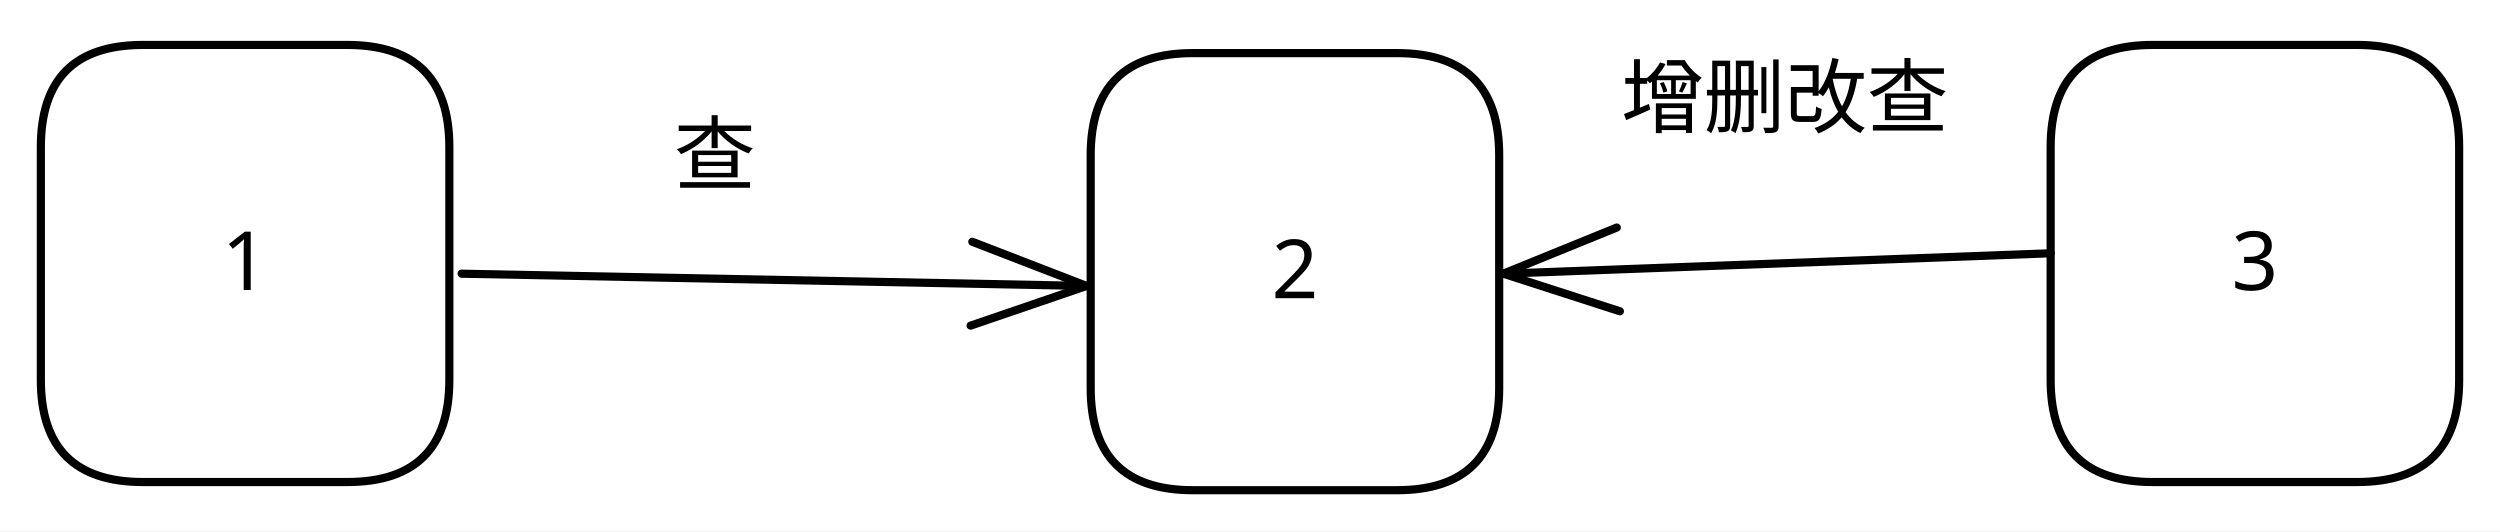
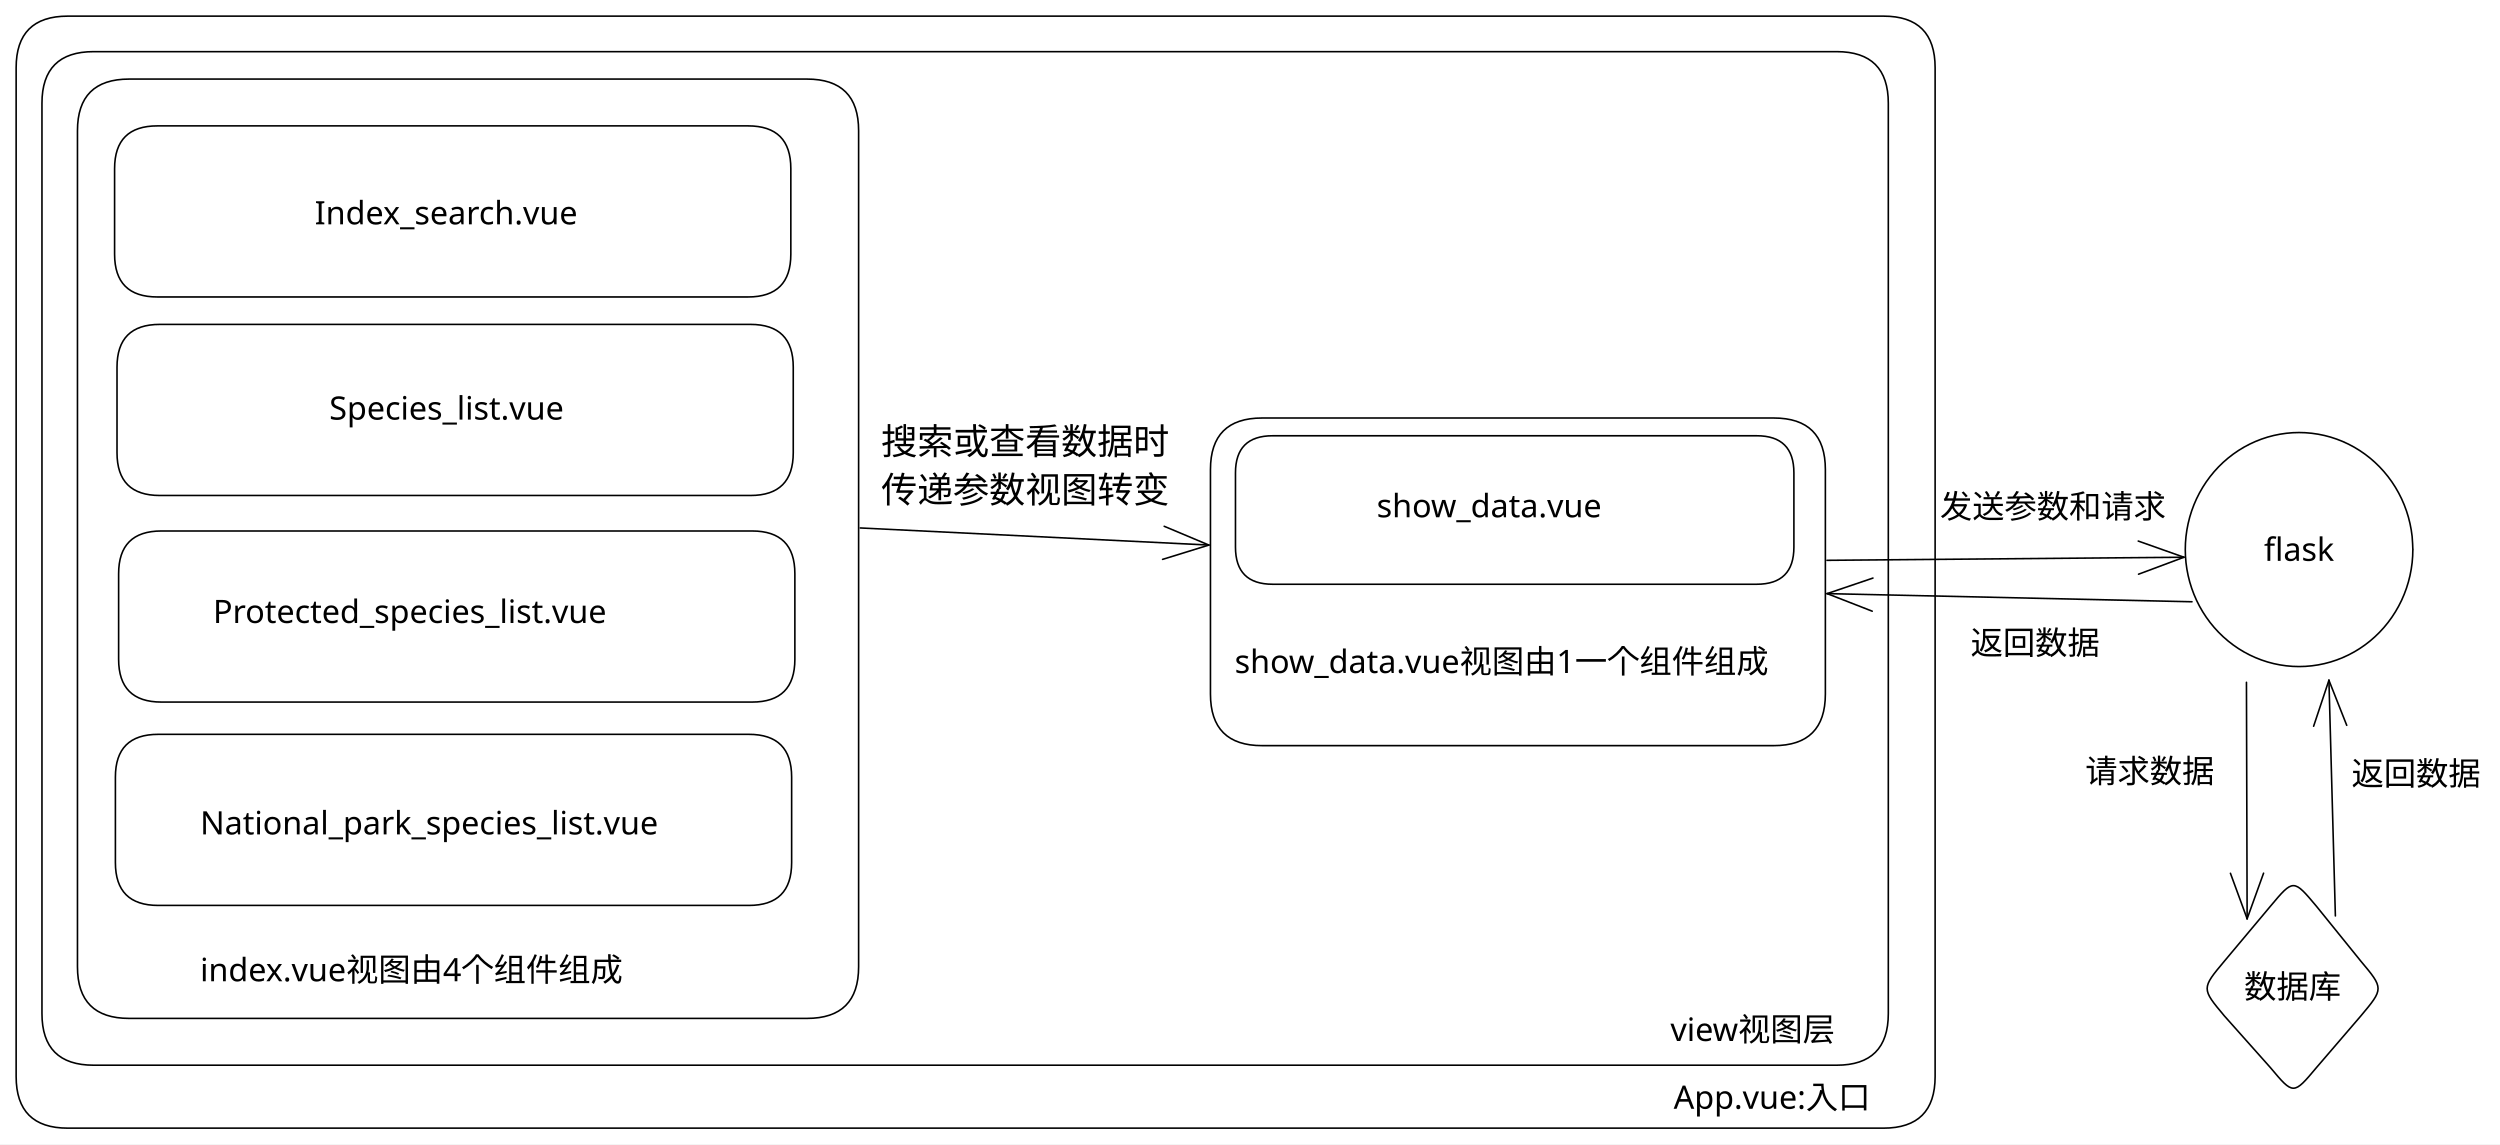
- <svg xmlns="http://www.w3.org/2000/svg" version="1.1" viewBox="0 0 612 130" width="612" height="130">
+ <svg xmlns="http://www.w3.org/2000/svg" version="1.1" viewBox="0 0 1549 709" width="1549" height="709">
  
-   eyJ2ZXJzaW9uIjoiMSIsImVuY29kaW5nIjoiYnN0cmluZyIsImNvbXByZXNzZWQiOnRydWUsImVuY29kZWQiOiJ4nN2Z3VLbRlx1MDAxNMfveVxuxrlNyH7vKndA+EqAQkjiMp1MRpbWtoosKdL6XHUwMDAzMtz3XHUwMDAxet12OtOH6Fx1MDAwMyXP0ZUgWn3YxlxumLrVMNjaPas9e3T+57eSP6+tr7fUZSRbL9ZbcuLYvufG9rj1NG1cdTAwMWbJOPHCQHeh7DxcdIexk1n2lYqSXHUwMDE3z5/bUbTR81QnXGYvNpxwcDNM+nIgXHUwMDAzlWjDn/T5+vrn7H9holg6ylx1MDAwZXq+zFx1MDAwNmRdhbksXFxtPVx1MDAwZYNsXkg44VxmYJ5cdTAwMWJ4yUs9nZKu7u3aflwiTU/a1DqlaOxcdTAwMWb2r1x1MDAwNp0jj+9cdTAwMWRHQVx1MDAxN1x1MDAxZF+aWbue75+pS/9mUbbTXHUwMDFmxlx1MDAwNZ9cdTAwMTJcdTAwMTWHXHUwMDE3su25qv8tXHUwMDA2hfZ8XFxcdTAwMTLqoJlRcTjs9Vx1MDAwM5mk61x1MDAwN3lrXHUwMDE42Y6nLtNFXHUwMDAw03pcdTAwMTOEot1En2FcdTAwMGU2aN6SjeHV2bdDP4zT2Z+A7DDzd2znoqedXGLc3EbFdpBEdqzvirFcdTAwMWLfrkv7s1x1MDAwMYpcdTAwMDfMTfrS6/VVZsNn2SQyXHUwMDBiPqRcdTAwMTaFXGZRbG5e6kR04GZ58KFcdTAwMTiewL1ccs+3xDCpgW9brs1yUvudakpcdTAwMTXTqpRaSk7MXHUwMDFhXHUwMDBiieD/OH7V3Xn1brjfXHUwMDA1ncmbd1x1MDAwNyfMjlq53fXT6Ze9XHUwMDE5/PqwXHUwMDFkRnC397NcdTAwMWLSTrD7ftJmZ+flWb7Nb8dxOC5cXPf2m1n/MHLtm3yFTFx1MDAxMCywQJBcIlx1MDAxM0/fXHUwMDBiLnRnMPR901x1MDAxNjpcdTAwMTcmxddcblx1MDAwZdekVVp/QVUzNcV0blx1MDAxMYJcdTAwMTleWFPTQ7nimlwikJdcdTAwMTSFIF6aonhdQIhXXHUwMDA1gzAkxOKMNtBLKSlqwpiTY5whzqxcdTAwMDY5Zu5mXHUwMDE4qDPvKlxyKFx1MDAwMqXWXXvg+Vnw8+Ys+XR0YDF2idTTZdXbKlx1MDAxOW76Xi/NzJajXHUwMDE3IONS0ipPkyg3XHUwMDE4eK5bZIWjZ7f1NeODRWp8XHUwMDE4ez0vsP23uXNzXHUwMDA1NJdNhLGZbIJcZlx1MDAwM8hZXHUwMDAzOMmd/c7my4NtfH5Or/rxWzHqftxcXHUh6UyqwYmsOJyIJiqwUKHKrlx1MDAxNJv2nT3rnepcdTAwMWRcYpeBLbCDu6PoXHUwMDE1WpRNpztqNLGTtnuA38vocFx1MDAwNJxL93AxNv3LzDM5uyTmWWimWFx1MDAxOcFcdTAwMDBcdTAwMTAq4MJinX6TVl2szKqIVVx1MDAwN355YmV1cdbBXHUwMDA3XHRcdTAwMTBcdTAwMTghRFx1MDAxZYd8XFzXbN4g0+5HPvSo5LtcdTAwMDMgVfKh+5CPWLPEZFx1MDAxMUyRRejiWnJORuJTst1cdTAwMTM7XHUwMDAz1pbq6tLF7+mqa0kw9N97KiNcdTAwMDBhRFx1MDAwNW8gtUdcdTAwMDTfXjxcdTAwMTjJ/tabtyd7x2/c0ZE7+diOXHUwMDFmXHUwMDAxfHdcdTAwMDOKXHUwMDBiwIV5QlhcdTAwMTKgIJxJKFx1MDAwNIFg2lx1MDAwZkpcdTAwMTdW1fRorriqLEBqhFrek9mChGLQQoBjq4ls7kEojHiT5//7XHUwMDExXG4/KqHuqPRVQuH5hLrR8Vx1MDAxNCFxPktHMH3w1ZuNJu9cZudcdTAwMTaWXHUwMDE11VGdTlxiLVFHmNSFRKs60sWLXCJcbtn9Xlx0orvp85CFvFx1MDAxMDM7Vlte4HpBr+zY7Vx1MDAwYu5FMjzTozPM7uuG9kRQSC2OKMBAc7lg1bOj1OnaWmXg3u3D/H1g2Vx1MDAwN4L1nlx1MDAwMHDKKSREmFx1MDAxMjfHXHUwMDA3307UdjhcdTAwMTh4Sof2JPRcdTAwMDJVXHJhXHUwMDE2q81UnX1pu9VevYZiX1XGUXrF8i7CfFs3eZ6d5N8/PJ1q/ayQmulBzYC14mdTVCNSbcy3v5RgbOm/hVx1MDAwYszkyHt9xjvtj+d9OT493Y88ueeteoHRXHUwMDE5U9v+wsrsXHUwMDBmV2CEWZhcdTAwMDG1qIFcdTAwMWFSbuk9XHUwMDEyb1Jhvlx1MDAxZtSWVdyOLVx1MDAxYtRf/vztyy9/fP3176+//zWV2ag8JkeyL7tqXHUwMDBlsVVcdTAwMTjNwnVpLVU2l/z5PkyzmZhGgJK0LjbY7s5/QbWiKlwiXHUwMDFj1zAtlqZcIkhxXUa4qlwiXHUwMDBiU1x1MDAwZVx1MDAwNFx1MDAxNlZcdTAwMDNcdTAwMTE9NKZcdTAwMWK/XHUwMDEwbIrp+T9cdTAwMTKUXHUwMDExiZiAXHUwMDE4IMEgolxmmOKSI7L+QPywmH6mnVx1MDAxMIhagqI0OIxcdTAwMDFcdTAwMTOb/1x0p1x1MDAwYqmZXHUwMDFl2NjfXHUwMDBi03D2g1x1MDAwMCbIXHUwMDEyXHUwMDE48sU5ffSD+/rkU7BcdTAwMGKeiaOxk9CTU1x1MDAwNsNVrzB6x13ltFjeK1+0XHUwMDEwpylgXHUwMDAyWVxmNvn95bsxLTBcdTAwMDWPiOlcdTAwMTWhs4Hy2q3mWnZcdTAwMTSdKVx1MDAxZJu8XCLpqHvu7Vx1MDAwMs3FWiNPjrfq9/1JNzvSq2YqTPNdZrX/eu36XHUwMDFmxk77LiJ9
+   eyJ2ZXJzaW9uIjoiMSIsImVuY29kaW5nIjoiYnN0cmluZyIsImNvbXByZXNzZWQiOnRydWUsImVuY29kZWQiOiJ4nOVdWW/j1lx1MDAxNX6fXzFwXmPl7kveZI93W5ZH3uQ2XHUwMDEwZImWaFPLSJRlO1x1MDAxOCBcctpcIkBbTJqmXHUwMDBikKAtWlx1MDAwNFx1MDAwNYqibYBcIlxymi5/ZuyZ/ItcdTAwMWXKM1wiKUoyKZtcdTAwMWG61Vx1MDAwMGOL6+Hl+c75znKv33/w8OGMfd40Zt59OGOclYqWWW5cdTAwMTW7M28720+NVtts1GFcdTAwMTfpfW83Oq1S78iqbTfb777zTrHZTFVM+7DROEmVXHUwMDFhtevTXGbLqFx1MDAxOXW7XHJcdTAwMDd+XHUwMDA3vj98+H7vf8+NWkbJLtYrltE7obfLvVx1MDAxNyVqcGumUe/dXHUwMDE3XHUwMDEzhrTQnPD+XHUwMDExZvtcdTAwMTHczzbKsPuoaLVccnePs2nm8cXS9lx1MDAwZVnOrrZcZoKXXGZkWqedJ+5tj0zLytnn1vVTXHUwMDE1S9VOyyNU2241Tow9s2xXnbtcdTAwMGZs75/XbsCouWe1XHUwMDFhnUq1brSdXHUwMDAxQP2tjWaxZNrnznWQu/V6XHUwMDE0vMedOcMtZf+7c4ZmXHUwMDAzt55vWI2Wc+u3UO/j3vywWDqpgFx1MDAwNPVy/1x1MDAxOLtVrLebxVx1MDAxNrxcdTAwMTP3uO7rh8JK9zdWXHKzUrVhq/BsbFx1MDAxYr3BxVxcK0GJ5K5ozn2aK+Xei37P+/j18qvHf/3m3XdPX2156krsXHUwMDFjv+DRXHUwMDE591KdZrl4/WqxUIxqorSgwlx1MDAxZFxmy6yfwM56x7LcbY3Siatcclx1MDAwZjz3XG6ooW2c2cM0kFE0Slx1MDAwM1x0RYRxzWRoXHUwMDA1PLpIXHUwMDFml/KkclE7mDvKk4VmrdupTU9cdTAwMDHxRFxuiCliPlxylFx1MDAxY8WnglRcdTAwMDQ1kIiAXHUwMDAyKipcdTAwMTX1KObN6udTjCh6plx1MDAxMUZMRNAz93026nbOvOjpXG7ybV0s1kzLXHUwMDE5S9rf3FNAXHUwMDE4njSY0dOO8e7lXHUwMDBmvrh89nvvSLZccrh372LYd1baMiuOqs5YxpFfh21cdTAwMTOMeH+33Wi6e0sgRVx1MDAxMS7XWilcdTAwMGY+TaNlVsx60dpcdTAwMWUu0VhcdTAwMTiNteZcdTAwMWGPtOZcXFOKOEXhsYRcdTAwMTbs3ewpWaqSLF9u11x1MDAwZcxOa/Eg8cZcXFNcdTAwMWaUMFx1MDAxNvFBXHQzXHUwMDE2xJLweNQ+mFxix1x1MDAxOIGyx23N++e4Z/ff57HCXHUwMDE3zezelqxoPp853y6kTVTtP5VPyYqtVqM709/z9NVvY31cdTAwMDXhmsTtK7jQo/RcdTAwMWJzjlx1MDAwNdNShVfwUuHgMHt8fpzZXFykJj7bW9/K6+w9cFx1MDAxNsSn4Vx1MDAxMqn4NFx1MDAxY1xyoStBZ6EkXHUwMDExRDJcdTAwMTmFrEzsLZRGjMhcYpp2O29xalx1MDAxYd2Xf/jh5Wf/vvzywyQ4XHUwMDBiv0CT+1xuSthILClgXHRcbnOP+79cdEvp+drOXlx1MDAwMW3W6Vqt3qVcdTAwMTfHJ+bGctKdXHUwMDA1xdxcdTAwMDclTGlsUGJqiK/gilx1MDAwNLDENGeIYVx1MDAxY1x1MDAwMUt37ipOKoXs3NncYnn1kdxjx9XKyvx+885cXIVcdTAwMTCExO4qgOyMXGYrQLMl4ji8p0jPVpdWj/ZqK6eHlcYxmzOa8/tcdTAwMGJJ91x1MDAxNFRjn3ZcdTAwMGI5eO+7025cIkM5XG6sNUGYaM4jaPfknkJQ6XnmuD2FWS9cdTAwMWJnXHUwMDBlj7+2zi8+/ZI9//qPL775/vNvvoL/rz76OFx07iOElJP7XHUwMDE04lx0L1x1MDAwNkAnsFx1MDAxMEJcdTAwMTFcdTAwMWPepdTISntL6OPtjdVcdTAwMGVdy6PzXGZGXHUwMDE3iXcpVPlAh1x1MDAwNYlccnRcZlx1MDAwZlx1MDAwMVx1MDAxZEZB1HFcYv6wVDx2nzJcdTAwMDaMglx1MDAwMUeMPZmE2chcdTAwMDBcdTAwMDEsj+SMeeB2k1x1MDAwMtbXXHUwMDE3rcr+RSu9o1x1MDAxNlx1MDAxYVx1MDAxN4uLWGc2WdKtPlx1MDAxM/7wgKBcdTAwMTjTmVx1MDAxYVx1MDAwNVx1MDAxNdDzkt1cXJKijHE9lfggsqLdzuqvOPa00DaKrVLVMatDbbxcdTAwMDeo07DxXHUwMDAxmW5h0fHoiJthjiSEnzQ0olrMaNZm+XqutLi8e1Yz2svE3k2+Sdcpf5xAXHUwMDE0j1xyU6GNOkFcdTAwMDL+KVx1MDAxZXtOaWpGfbxcInqSZ4N8nmstNVxuzyxOK4XK4zpbapyt5jfOXHUwMDFi/DCdO08+s2BoQFxyXHUwMDE5jjFcXFxyqYaUXHUwMDEyrVx1MDAxY8/6f6KFZGRUqTBcdTAwMTNAP6Ik2Ne2z/afbG2weq5rXHUwMDE1qunaaWn3ceLVkKpcdTAwMDE15FS/cTUkUkguKIpSr0q2XHUwMDFhjmK4niR7IGvHXHUwMDExV0hHyGvsp/P6cKOCu+XOWn2HZE+z9iZOPMOV/rxcdTAwMDYl8XnjsFxmlynFuWRkKvXSKTPcXFzTKJlGu2CZbTspXGY3INNEWPJcdTAwMTZcdTAwMDdcdTAwMDfLpcBuqVx1MDAxMjx8tKhcdTAwMTePMio7J07l2sbJdnquNr+5rpOOJaq1XHUwMDBmS4zHlyP01p7HYUkyXGZhOoSL/4NYyrZcdTAwMWE28Fx1MDAwYqNcXGgnXHUwMDEwVWOkm1x1MDAxMF8j04FYXGIulfBWXFxuLNdmNs+OuehcdTAwMTTPZLdykTk/LFx1MDAxMZMkXHUwMDFmYH5n5av43DXA+JBcdTAwMTJTXHUwMDEwYIRSpLBmUbKB91x1MDAwNV+ZolxySla0XG4wRieJxNhcclx1MDAxMo7F2djQRKCRXHUwMDAxMiidXHUwMDEwXHUwMDAy4fDOLE+XakrP0cXc7uOzvF03qvPpk6SHJlx1MDAxOGF/Jydl8Vx1MDAwNchUoZT2foZhz/NKXns3oVx1MDAwNaG+bMX9qu++Pe66t2gxXHUwMDFhe91cXFx1MDAxYau9naXCo/3cXHUwMDEz69HJk73T8iN1Z/VoRamnayymuI14XHUwMDFjwaAvpIhcdTAwMTBcdTAwMTKlMlHqbs7yi/XsRmHX1lx1MDAxYlXKXHUwMDE3V1x1MDAwYodJd4VcdTAwMThRf2mCXHUwMDAxhJD3XHUwMDEzX6tcdTAwMWVlobpeneK00IhGaruevD6thCTT63ttV1x1MDAxYt1cdTAwMDKIUPRVf/Hzrz9IYJk6vLCTe0xvw9ogJFx1MDAxMdVcXFxuRMLnUjpcdTAwMWKrh/ml5YXC2tbhjn1Uz1dcbvuJr204mFx1MDAxY0jneVnk3cOQ+51mXHUwMDEwlDrQXHUwMDExJZhcdTAwMTaSe+3nXHUwMDFimFxuoThYq7h9XHUwMDA0liPzXHUwMDExWEmOXGLSKryTWLfmNne3wUOc0kwps4bWa+1tmniFxFx1MDAxZYPWU0fFUzHm98KGTJpIRPRUUlx1MDAxMlxu/IKeXtuSz9ImIULyXHUwMDBiNFx1MDAxNkjXZG9YMMRHm3ZcdTAwMDb+XHUwMDFkjHuEQs14upxQJCnkXHUwMDA3XHUwMDEywziFsUaSYDBl3ordnTdcdTAwMDPiIWRcdTAwMGKjlECMcSQ1XHUwMDEzmnl6Qfo5dFx1MDAwNHrPZKS8RNDOk1va+YixgGdcdTAwMTCLLXvOrJfNesUv2KtcdTAwMTmaKyH6pJ1nLja9atLDb6njyD1cdTAwMGJsWWqBpYK4XHUwMDE2Rlx1MDAxMEZTXHUwMDA2XHUwMDFl1qiXb1x1MDAxNmJ8dD9WXGKUclx1MDAxYVx1MDAwZjhcYlx1MDAwMNxVISyoXG7IYFx1MDAxNdv2fKNWM21cdTAwMTjbbMOs24Nj2Fx1MDAxYqy0XHUwMDAz3qpRXGZcdTAwMThcdTAwMDR4XHUwMDA2775BlDedK/pDXFz3t4cuXG56X/q/v/f20KM9uup8XHUwMDAyWuqe/8D7M3L0J0Z6dlxujkVgXHUwMDFjYZJjc697tlS2XHUwMDFha1Z1vdHY2G8utLdnk1x1MDAxZf0p7J+YRVx1MDAxOY7Tr6shdTvhmVV5bXOkXHUwMDAwPVx1MDAwNqtzj0pcciRFkYToRMHlNNhcdTAwMDLmO2qMn7/6+PNcdTAwMTd/+93VR7+4+s1cdTAwMTcvPv/R1c//evWTP1/98qvv1p//87fffvDJ5bNcdTAwMGZh23Wo9fJff7p89quhZMBDmKZBXHUwMDA2JpB6LEBccssym+2h4SBWI0vrXHUwMDAyhlpQXHUwMDFlocUo9+hcdTAwMTGr7pZPMntbeHlnXHUwMDA3XHUwMDFmP8mlj5JOXHUwMDE5sCBcdTAwMDOldVx1MDAxZV+1XHUwMDAye1x1MDAxY73LXHUwMDEyXHUwMDE4XHUwMDFmxCjWXFwzzjm+XYtRXGJe0D/Hl4FcdTAwMWNq2j1vupCZ656vYKxUXHUwMDA1rc7PZlc3reLBm06Ybm/Nr/PW/txxtaXFQZbk5tdcdTAwMTdcdTAwMWXfwXVLxlxuU/nDbKfTPVi8UPZxffPk8Fx1MDAwZa5cdTAwMWJvgpcq6enMiKsxZ/RCXHUwMDFhXFxqYN0yQmPOcKVKvPlcdTAwMTB+88EwidHHiyH2Y0g7gZaMXHUwMDBiSkmUPtmJfbxEyltmizt2P1x1MDAwMqp9MtRNj4rZS/BcdTAwMTBGa4yjrpnlsjdd6vfVN/m1Qfd9LeBYPI2M4Vx1MDAxNVx1MDAxZFx1MDAxZMMrLjDSgod3yOMtbVJcdTAwMTFcdTAwMTXoz6FcdTAwMTDES1xySi0xZ1xuo1x1MDAxOKN4XHUwMDAyt+JcdTAwMTBcZmlJwXyqINhwSmNcbu9cdTAwMDFcdTAwMGLMsfZG/a+wx1x1MDAxYzzgSJP9Ylx06CdcIt0hXHUwMDAz+lvE0lx1MDAxMNBjjCXXnDJcYlx1MDAwMpFSXHUwMDA0XHUwMDA3XHUwMDFlNlRAP1x1MDAxZZU3XHSBuJNcdTAwMTPijEumuZL3PaJcdTAwMWaht85nNqCy7tVcdTAwMWV4f44yVmWzWGvUy0PDXHUwMDA3PLI1XHUwMDFjU07hfpSFN1crnTx+XFxbL+PDi1qnuNHM5ve2S4k3V4JcdTAwMGVMOSYqziDfk1JwjVx1MDAxMlxyZu9cdTAwMTFXXHUwMDA0QlxindBcYmL2qFMxy7lMq13IX9Se1Ltse2nhXHUwMDFlM/2bXHUwMDE5udRcdTAwMWPFX05cdTAwMWKdc1NcdTAwMDJr7UyeXG6Nx+HvKPF45GKguitcdTAwMTSNk5KTICCDlJwzZ105rKbSZCGpXHUwMDEwnlpH3Iz8OkF1+Y+fTZWV3+AtXHUwMDAySbW+kJMxc0JGXCJLXHUwMDAyLcecROhlXHUwMDFhb8CSiyyV0ogw4ZTUIMT0dzZxJFJSKun0OFx1MDAwM1H3TtK8a8ihXHUwMDE0I1x1MDAwNGFcdTAwMDZhJ1x1MDAwNrIrvJVPT1pNpJiUXHUwMDAyXlxyJc7hgSxcdTAwMWJBYJMxom+Uq1x1MDAwM1h1lDxNVK5+I012q1xcXGbGkVxuXHUwMDA18YMmXHUwMDEwbrlpdpdMi1x1MDAxNPgxsGOawE9ERPDhQ3H38dj1M3VcdTAwMDYhL5GSScVcdTAwMTGSQlx1MDAwNITiKSfXhCBuVPCahVx1MDAwZcp0n6j8XHUwMDE43XY+Qa2OyOZHLkk6slx1MDAxMEA5QUxFsG55Yewu7Gzt58qzyyflrfLO/kG6kPRaXHUwMDFkXGasP+1AXHUwMDE1m1anJmbDOERw+jvFXHUwMDE0rFx1MDAxNVx1MDAxMtMhXHUwMDExYFx1MDAxY/X0SMTls59++8H3rktbl5/8+OVf/n6VjLXnhlx1MDAwYjZcdTAwMTHG8OjpXG7YWcmRcIbCz1xy2irvL7eW9qzVVn19XHUwMDE2XHUwMDE5nerhQmWKXHUwMDFkOlx1MDAxM8KMcz/MOItvKUdcdTAwMTVcdTAwMGVWTplCeOdtxbnuL0BYTm9u0LW2XnPfJIDJJ89kRHxMzanXXHUwMDFlxHiElNP4iD+pRFxcYv/a2YLH2VcypFtcdTAwMTRcdTAwMGb2NFx1MDAwN0tQgiDCXHUwMDExu2VcdTAwMDfzLck1XHUwMDAy1lx1MDAxOCXlXHUwMDEylVxch+axXHUwMDBljUVUQOyksHRcdTAwMWHahrBYRjHQPsQ1XHUwMDExgrHJiHVotlx1MDAwZsSaUKRcdTAwMThQO6Q1+Fx1MDAxZewusevSfZRcdTAwMTJcblwiXHUwMDE0gZ15/pzfb2Y9y7yHz1x1MDAwNnX4jpi0t5s7sFx1MDAxZVx1MDAxYqGcUlx1MDAxNJ5L427HYjuad1xulf21zWZ7rUzYXHUwMDE0M1x1MDAwNVx1MDAxMzp5SfxcdTAwMDZcbkxyjFx1MDAwNiqcm+eCQLSvIyXEJ+9nJ1x1MDAwMOXpkeeX//n08rNfJ8jNe+WZzM1zNHpZf1wiNVx1MDAwNPs0fCZ7fKtNUt28IDyFqYbYXHUwMDFiTDVcdTAwMTbUjynGRUo5f9xcdTAwMDCGg1x1MDAxME15nGVxkULOOqaIg1x1MDAxNFp4alxi7rLOKcRcdTAwMTSQW0VB8aUn6ft6jWcqJTg3dLs/7pLwwnjImjRJaVx1MDAwZW5AO+PEXHUwMDA119Sb1PKmvoTSgnPHnGKq0ISF8rDV+l5NXFw7S9b2PpJcZlx1MDAxMVxupVx1MDAxMFFgSFx1MDAxNVx1MDAwNyVAXHUwMDEycy15QKp7RVxuRut2b/egWt9cdTAwMTFH0KNXmHRm4irBSfhEQPqJtZtZN6pGbVXPdY3t3Wp5fYptPpPm25R/1WBQ9jfOXHUwMDExJFx1MDAwNJBcbujwdDhcdTAwMDJcdTAwMTh2NL2+uXvAXHUwMDExXHUwMDFlvILpTLHZzNkwWn2rXHUwMDA278Esv3pk96q9v1x1MDAwYjFcdTAwMTfUhLeOelx1MDAxZueqPWA6XHUwMDEwMHpcdTAwMGXl6YOn/1x1MDAwNUi+XHTYIn0=
  <defs>
    <style class="style-fonts">
      @font-face {
        font-family: "Virgil";
        src: url("https://unpkg.com/@excalidraw/excalidraw@0.14.2/dist/excalidraw-assets/Virgil.woff2");
      }
      @font-face {
        font-family: "Cascadia";
        src: url("https://unpkg.com/@excalidraw/excalidraw@0.14.2/dist/excalidraw-assets/Cascadia.woff2");
      }
    </style>
  </defs>
-   <rect x="0" y="0" width="612" height="130" fill="#ffffff" />
-   <g stroke-linecap="round" transform="translate(10 11) rotate(0 50 53.5)">
-     <path d="M25 0 M25 0 C44.61 0, 64.23 0, 75 0 M25 0 C38.91 0, 52.82 0, 75 0 M75 0 C91.67 0, 100 8.33, 100 25 M75 0 C91.67 0, 100 8.33, 100 25 M100 25 C100 40.08, 100 55.16, 100 82 M100 25 C100 41.95, 100 58.91, 100 82 M100 82 C100 98.67, 91.67 107, 75 107 M100 82 C100 98.67, 91.67 107, 75 107 M75 107 C59.67 107, 44.34 107, 25 107 M75 107 C63.37 107, 51.74 107, 25 107 M25 107 C8.33 107, 0 98.67, 0 82 M25 107 C8.33 107, 0 98.67, 0 82 M0 82 C0 66.63, 0 51.26, 0 25 M0 82 C0 64.28, 0 46.57, 0 25 M0 25 C0 8.33, 8.33 0, 25 0 M0 25 C0 8.33, 8.33 0, 25 0" stroke="#000000" stroke-width="2" fill="none" />
+   <rect x="0" y="0" width="1549" height="709" fill="#ffffff" />
+   <g stroke-linecap="round" transform="translate(10 10) rotate(0 594.5 344.5)">
+     <path d="M32 0 M32 0 C474.08 0, 916.16 0, 1157 0 M32 0 C421.57 0, 811.14 0, 1157 0 M1157 0 C1178.33 0, 1189 10.67, 1189 32 M1157 0 C1178.33 0, 1189 10.67, 1189 32 M1189 32 C1189 274.48, 1189 516.96, 1189 657 M1189 32 C1189 280.79, 1189 529.59, 1189 657 M1189 657 C1189 678.33, 1178.33 689, 1157 689 M1189 657 C1189 678.33, 1178.33 689, 1157 689 M1157 689 C807.47 689, 457.94 689, 32 689 M1157 689 C793.47 689, 429.93 689, 32 689 M32 689 C10.67 689, 0 678.33, 0 657 M32 689 C10.67 689, 0 678.33, 0 657 M0 657 C0 502.47, 0 347.93, 0 32 M0 657 C0 489.84, 0 322.69, 0 32 M0 32 C0 10.67, 10.67 0, 32 0 M0 32 C0 10.67, 10.67 0, 32 0" stroke="#000000" stroke-width="1" fill="none" />
  </g>
-   <g transform="translate(56.5 52) rotate(0 3.5 13.5)">
-     <text x="3.5" y="19" font-family="Virgil, Segoe UI Emoji" font-size="20px" fill="#000000" text-anchor="middle" style="white-space: pre;" direction="ltr">1</text>
+   <g transform="translate(1037 666) rotate(0 68 13)">
+     <text x="0" y="21" font-family="Cascadia, Segoe UI Emoji" font-size="20px" fill="#000000" text-anchor="start" style="white-space: pre;" direction="ltr">App.vue:入口</text>
  </g>
-   <g stroke-linecap="round" transform="translate(267 13) rotate(0 50 53.5)">
-     <path d="M25 0 M25 0 C35.65 0, 46.31 0, 75 0 M25 0 C37.17 0, 49.35 0, 75 0 M75 0 C91.67 0, 100 8.33, 100 25 M75 0 C91.67 0, 100 8.33, 100 25 M100 25 C100 39, 100 53, 100 82 M100 25 C100 44.85, 100 64.71, 100 82 M100 82 C100 98.67, 91.67 107, 75 107 M100 82 C100 98.67, 91.67 107, 75 107 M75 107 C57.76 107, 40.51 107, 25 107 M75 107 C60.17 107, 45.34 107, 25 107 M25 107 C8.33 107, 0 98.67, 0 82 M25 107 C8.33 107, 0 98.67, 0 82 M0 82 C0 65.33, 0 48.66, 0 25 M0 82 C0 63.53, 0 45.05, 0 25 M0 25 C0 8.33, 8.33 0, 25 0 M0 25 C0 8.33, 8.33 0, 25 0" stroke="#000000" stroke-width="2" fill="none" />
+   <g stroke-linecap="round" transform="translate(26 32) rotate(0 572 314)">
+     <path d="M32 0 M32 0 C404.54 0, 777.08 0, 1112 0 M32 0 C459.68 0, 887.35 0, 1112 0 M1112 0 C1133.33 0, 1144 10.67, 1144 32 M1112 0 C1133.33 0, 1144 10.67, 1144 32 M1144 32 C1144 156.83, 1144 281.66, 1144 596 M1144 32 C1144 169.31, 1144 306.62, 1144 596 M1144 596 C1144 617.33, 1133.33 628, 1112 628 M1144 596 C1144 617.33, 1133.33 628, 1112 628 M1112 628 C690.25 628, 268.5 628, 32 628 M1112 628 C799.99 628, 487.98 628, 32 628 M32 628 C10.67 628, 0 617.33, 0 596 M32 628 C10.67 628, 0 617.33, 0 596 M0 596 C0 392.32, 0 188.63, 0 32 M0 596 C0 447.85, 0 299.69, 0 32 M0 32 C0 10.67, 10.67 0, 32 0 M0 32 C0 10.67, 10.67 0, 32 0" stroke="#000000" stroke-width="1" fill="none" />
  </g>
-   <g transform="translate(309 54) rotate(0 8 13.5)">
-     <text x="8" y="19" font-family="Virgil, Segoe UI Emoji" font-size="20px" fill="#000000" text-anchor="middle" style="white-space: pre;" direction="ltr">2</text>
+   <g transform="translate(1035 624) rotate(0 54.5 13)">
+     <text x="0" y="21" font-family="Cascadia, Segoe UI Emoji" font-size="20px" fill="#000000" text-anchor="start" style="white-space: pre;" direction="ltr">view视图层</text>
  </g>
-   <g stroke-linecap="round" transform="translate(502 11) rotate(0 50 53.5)">
-     <path d="M25 0 M25 0 C36.39 0, 47.78 0, 75 0 M25 0 C38.23 0, 51.46 0, 75 0 M75 0 C91.67 0, 100 8.33, 100 25 M75 0 C91.67 0, 100 8.33, 100 25 M100 25 C100 41.65, 100 58.3, 100 82 M100 25 C100 42.48, 100 59.95, 100 82 M100 82 C100 98.67, 91.67 107, 75 107 M100 82 C100 98.67, 91.67 107, 75 107 M75 107 C58.81 107, 42.62 107, 25 107 M75 107 C61.52 107, 48.04 107, 25 107 M25 107 C8.33 107, 0 98.67, 0 82 M25 107 C8.33 107, 0 98.67, 0 82 M0 82 C0 59.59, 0 37.18, 0 25 M0 82 C0 65.01, 0 48.02, 0 25 M0 25 C0 8.33, 8.33 0, 25 0 M0 25 C0 8.33, 8.33 0, 25 0" stroke="#000000" stroke-width="2" fill="none" />
+   <g stroke-linecap="round" transform="translate(48 49) rotate(0 242 291)">
+     <path d="M32 0 M32 0 C192.86 0, 353.72 0, 452 0 M32 0 C127.48 0, 222.95 0, 452 0 M452 0 C473.33 0, 484 10.67, 484 32 M452 0 C473.33 0, 484 10.67, 484 32 M484 32 C484 184.73, 484 337.47, 484 550 M484 32 C484 211.02, 484 390.03, 484 550 M484 550 C484 571.33, 473.33 582, 452 582 M484 550 C484 571.33, 473.33 582, 452 582 M452 582 C315.81 582, 179.62 582, 32 582 M452 582 C345.54 582, 239.07 582, 32 582 M32 582 C10.67 582, 0 571.33, 0 550 M32 582 C10.67 582, 0 571.33, 0 550 M0 550 C0 438.21, 0 326.42, 0 32 M0 550 C0 409.91, 0 269.83, 0 32 M0 32 C0 10.67, 10.67 0, 32 0 M0 32 C0 10.67, 10.67 0, 32 0" stroke="#000000" stroke-width="1" fill="none" />
  </g>
-   <g transform="translate(544 52) rotate(0 8 13.5)">
-     <text x="8" y="19" font-family="Virgil, Segoe UI Emoji" font-size="20px" fill="#000000" text-anchor="middle" style="white-space: pre;" direction="ltr">3</text>
+   <g transform="translate(124 587) rotate(0 139.5 13)">
+     <text x="0" y="21" font-family="Cascadia, Segoe UI Emoji" font-size="20px" fill="#000000" text-anchor="start" style="white-space: pre;" direction="ltr">index.vue视图由4个组件组成</text>
+   </g>
+   <g stroke-linecap="round" transform="translate(71 78) rotate(0 209.5 53)">
+     <path d="M26.5 0 M26.5 0 C117.77 0, 209.04 0, 392.5 0 M26.5 0 C113.6 0, 200.7 0, 392.5 0 M392.5 0 C410.17 0, 419 8.83, 419 26.5 M392.5 0 C410.17 0, 419 8.83, 419 26.5 M419 26.5 C419 40.32, 419 54.13, 419 79.5 M419 26.5 C419 45.72, 419 64.95, 419 79.5 M419 79.5 C419 97.17, 410.17 106, 392.5 106 M419 79.5 C419 97.17, 410.17 106, 392.5 106 M392.5 106 C256.92 106, 121.33 106, 26.5 106 M392.5 106 C276.24 106, 159.98 106, 26.5 106 M26.5 106 C8.83 106, 0 97.17, 0 79.5 M26.5 106 C8.83 106, 0 97.17, 0 79.5 M0 79.5 C0 64.5, 0 49.51, 0 26.5 M0 79.5 C0 61.86, 0 44.21, 0 26.5 M0 26.5 C0 8.83, 8.83 0, 26.5 0 M0 26.5 C0 8.83, 8.83 0, 26.5 0" stroke="#000000" stroke-width="1" fill="none" />
+   </g>
+   <g transform="translate(195 120) rotate(0 95 12)">
+     <text x="0" y="19" font-family="Cascadia, Segoe UI Emoji" font-size="20px" fill="#000000" text-anchor="start" style="white-space: pre;" direction="ltr">Index_search.vue</text>
+   </g>
+   <g stroke-linecap="round" transform="translate(72.5 201) rotate(0 209.5 53)">
+     <path d="M26.5 0 M26.5 0 C155.23 0, 283.97 0, 392.5 0 M26.5 0 C145.84 0, 265.18 0, 392.5 0 M392.5 0 C410.17 0, 419 8.83, 419 26.5 M392.5 0 C410.17 0, 419 8.83, 419 26.5 M419 26.5 C419 41.13, 419 55.76, 419 79.5 M419 26.5 C419 38.25, 419 50, 419 79.5 M419 79.5 C419 97.17, 410.17 106, 392.5 106 M419 79.5 C419 97.17, 410.17 106, 392.5 106 M392.5 106 C256.33 106, 120.16 106, 26.5 106 M392.5 106 C294.83 106, 197.17 106, 26.5 106 M26.5 106 C8.83 106, 0 97.17, 0 79.5 M26.5 106 C8.83 106, 0 97.17, 0 79.5 M0 79.5 C0 62.39, 0 45.28, 0 26.5 M0 79.5 C0 65.69, 0 51.87, 0 26.5 M0 26.5 C0 8.83, 8.83 0, 26.5 0 M0 26.5 C0 8.83, 8.83 0, 26.5 0" stroke="#000000" stroke-width="1" fill="none" />
+   </g>
+   <g stroke-linecap="round" transform="translate(73.5 329) rotate(0 209.5 53)">
+     <path d="M26.5 0 M26.5 0 C154.58 0, 282.67 0, 392.5 0 M26.5 0 C112.95 0, 199.39 0, 392.5 0 M392.5 0 C410.17 0, 419 8.83, 419 26.5 M392.5 0 C410.17 0, 419 8.83, 419 26.5 M419 26.5 C419 40.91, 419 55.32, 419 79.5 M419 26.5 C419 45.31, 419 64.11, 419 79.5 M419 79.5 C419 97.17, 410.17 106, 392.5 106 M419 79.5 C419 97.17, 410.17 106, 392.5 106 M392.5 106 C266.52 106, 140.54 106, 26.5 106 M392.5 106 C294.19 106, 195.89 106, 26.5 106 M26.5 106 C8.83 106, 0 97.17, 0 79.5 M26.5 106 C8.83 106, 0 97.17, 0 79.5 M0 79.5 C0 62.08, 0 44.67, 0 26.5 M0 79.5 C0 68.65, 0 57.8, 0 26.5 M0 26.5 C0 8.83, 8.83 0, 26.5 0 M0 26.5 C0 8.83, 8.83 0, 26.5 0" stroke="#000000" stroke-width="1" fill="none" />
+   </g>
+   <g stroke-linecap="round" transform="translate(71.5 455) rotate(0 209.5 53)">
+     <path d="M26.5 0 M26.5 0 C166.36 0, 306.21 0, 392.5 0 M26.5 0 C167.33 0, 308.16 0, 392.5 0 M392.5 0 C410.17 0, 419 8.83, 419 26.5 M392.5 0 C410.17 0, 419 8.83, 419 26.5 M419 26.5 C419 42.03, 419 57.55, 419 79.5 M419 26.5 C419 46.94, 419 67.37, 419 79.5 M419 79.5 C419 97.17, 410.17 106, 392.5 106 M419 79.5 C419 97.17, 410.17 106, 392.5 106 M392.5 106 C265.11 106, 137.71 106, 26.5 106 M392.5 106 C293.94 106, 195.38 106, 26.5 106 M26.5 106 C8.83 106, 0 97.17, 0 79.5 M26.5 106 C8.83 106, 0 97.17, 0 79.5 M0 79.5 C0 61.14, 0 42.78, 0 26.5 M0 79.5 C0 64.16, 0 48.82, 0 26.5 M0 26.5 C0 8.83, 8.83 0, 26.5 0 M0 26.5 C0 8.83, 8.83 0, 26.5 0" stroke="#000000" stroke-width="1" fill="none" />
+   </g>
+   <g transform="translate(204 241) rotate(0 95 12)">
+     <text x="0" y="19" font-family="Cascadia, Segoe UI Emoji" font-size="20px" fill="#000000" text-anchor="start" style="white-space: pre;" direction="ltr">Species_list.vue</text>
+   </g>
+   <g transform="translate(132 367) rotate(0 153.5 12)">
+     <text x="0" y="19" font-family="Cascadia, Segoe UI Emoji" font-size="20px" fill="#000000" text-anchor="start" style="white-space: pre;" direction="ltr">Protected_species_list.vue</text>
+   </g>
+   <g transform="translate(124 498) rotate(0 177 12)">
+     <text x="0" y="19" font-family="Cascadia, Segoe UI Emoji" font-size="20px" fill="#000000" text-anchor="start" style="white-space: pre;" direction="ltr">National_park_species_list.vue</text>
+   </g>
+   <g stroke-linecap="round" transform="translate(750 259) rotate(0 190.5 101.5)">
+     <path d="M32 0 M32 0 C154.18 0, 276.36 0, 349 0 M32 0 C126.86 0, 221.72 0, 349 0 M349 0 C370.33 0, 381 10.67, 381 32 M349 0 C370.33 0, 381 10.67, 381 32 M381 32 C381 67.52, 381 103.05, 381 171 M381 32 C381 66.1, 381 100.21, 381 171 M381 171 C381 192.33, 370.33 203, 349 203 M381 171 C381 192.33, 370.33 203, 349 203 M349 203 C234.45 203, 119.9 203, 32 203 M349 203 C259.04 203, 169.07 203, 32 203 M32 203 C10.67 203, 0 192.33, 0 171 M32 203 C10.67 203, 0 192.33, 0 171 M0 171 C0 130.15, 0 89.3, 0 32 M0 171 C0 143.08, 0 115.15, 0 32 M0 32 C0 10.67, 10.67 0, 32 0 M0 32 C0 10.67, 10.67 0, 32 0" stroke="#000000" stroke-width="1" fill="none" />
+   </g>
+   <g transform="translate(765 396) rotate(0 173 13)">
+     <text x="0" y="21" font-family="Cascadia, Segoe UI Emoji" font-size="20px" fill="#000000" text-anchor="start" style="white-space: pre;" direction="ltr">show_data.vue视图由1一个组件组成</text>
+   </g>
+   <g stroke-linecap="round" transform="translate(765.5 270) rotate(0 173 46)">
+     <path d="M23 0 M23 0 C104.58 0, 186.15 0, 323 0 M23 0 C129.45 0, 235.89 0, 323 0 M323 0 C338.33 0, 346 7.67, 346 23 M323 0 C338.33 0, 346 7.67, 346 23 M346 23 C346 38.83, 346 54.67, 346 69 M346 23 C346 35.36, 346 47.71, 346 69 M346 69 C346 84.33, 338.33 92, 323 92 M346 69 C346 84.33, 338.33 92, 323 92 M323 92 C224.42 92, 125.85 92, 23 92 M323 92 C261.57 92, 200.15 92, 23 92 M23 92 C7.67 92, 0 84.33, 0 69 M23 92 C7.67 92, 0 84.33, 0 69 M0 69 C0 54.2, 0 39.41, 0 23 M0 69 C0 56.45, 0 43.9, 0 23 M0 23 C0 7.67, 7.67 0, 23 0 M0 23 C0 7.67, 7.67 0, 23 0" stroke="#000000" stroke-width="1" fill="none" />
+   </g>
+   <g transform="translate(853 301.5) rotate(0 77 12)">
+     <text x="0" y="19" font-family="Cascadia, Segoe UI Emoji" font-size="20px" fill="#000000" text-anchor="start" style="white-space: pre;" direction="ltr">show_data.vue</text>
  </g>
  <g stroke-linecap="round">
-     <g transform="translate(502 62) rotate(0 -67 2.5)">
-       <path d="M0 0 C-22.33 0.83, -111.67 4.17, -134 5 M0 0 C-22.33 0.83, -111.67 4.17, -134 5" stroke="#000000" stroke-width="2" fill="none" />
+     <g transform="translate(533 327.1191) rotate(0 108 5.302225)">
+       <path d="M0 0 C36 1.77, 180 8.84, 216 10.6 M0 0 C36 1.77, 180 8.84, 216 10.6" stroke="#000000" stroke-width="1" fill="none" />
    </g>
-     <g transform="translate(502 62) rotate(0 -67 2.5)">
-       <path d="M-106.21 -6.3 C-115.36 -2.58, -124.51 1.14, -134 5 M-106.21 -6.3 C-116.49 -2.13, -126.76 2.05, -134 5" stroke="#000000" stroke-width="2" fill="none" />
+     <g transform="translate(533 327.1191) rotate(0 108 5.302225)">
+       <path d="M187.34 19.47 C196.23 16.72, 205.11 13.97, 216 10.6 M187.34 19.47 C197.61 16.29, 207.88 13.12, 216 10.6" stroke="#000000" stroke-width="1" fill="none" />
    </g>
-     <g transform="translate(502 62) rotate(0 -67 2.5)">
-       <path d="M-105.45 14.2 C-114.85 11.17, -124.25 8.14, -134 5 M-105.45 14.2 C-116 10.8, -126.56 7.4, -134 5" stroke="#000000" stroke-width="2" fill="none" />
+     <g transform="translate(533 327.1191) rotate(0 108 5.302225)">
+       <path d="M188.35 -1.03 C196.92 2.58, 205.49 6.19, 216 10.6 M188.35 -1.03 C198.26 3.14, 208.17 7.31, 216 10.6" stroke="#000000" stroke-width="1" fill="none" />
    </g>
  </g>
  <mask />
-   <g transform="translate(397 10) rotate(0 41 14)">
-     <text x="0" y="21" font-family="Virgil, Segoe UI Emoji" font-size="20px" fill="#000000" text-anchor="start" style="white-space: pre;" direction="ltr">增删改查</text>
+   <g transform="translate(546 257.5) rotate(0 90 30)">
+     <text x="0" y="24" font-family="Cascadia, Segoe UI Emoji" font-size="22.307px" fill="#000000" text-anchor="start" style="white-space: pre;" direction="ltr">搜索或查看数据时</text>
+     <text x="0" y="54" font-family="Cascadia, Segoe UI Emoji" font-size="22.307px" fill="#000000" text-anchor="start" style="white-space: pre;" direction="ltr">传递参数视图转变</text>
+   </g>
+   <g stroke-linecap="round" transform="translate(1354 268) rotate(0 70.5 72.5)">
+     <path d="M141 72.5 C141 75.21, 140.85 77.93, 140.56 80.62 C140.26 83.31, 139.82 85.99, 139.23 88.63 C138.65 91.27, 137.91 93.89, 137.04 96.45 C136.17 99, 135.16 101.52, 134.02 103.96 C132.88 106.39, 131.59 108.78, 130.19 111.07 C128.79 113.36, 127.26 115.59, 125.62 117.7 C123.98 119.82, 122.21 121.85, 120.35 123.77 C118.49 125.68, 116.51 127.5, 114.46 129.18 C112.4 130.87, 110.24 132.45, 108.01 133.89 C105.78 135.33, 103.46 136.65, 101.09 137.82 C98.72 138.99, 96.27 140.04, 93.78 140.93 C91.3 141.83, 88.75 142.58, 86.19 143.18 C83.62 143.78, 81.01 144.24, 78.39 144.54 C75.78 144.85, 73.13 145, 70.5 145 C67.87 145, 65.22 144.85, 62.61 144.54 C59.99 144.24, 57.38 143.78, 54.81 143.18 C52.25 142.58, 49.7 141.83, 47.22 140.93 C44.73 140.04, 42.28 138.99, 39.91 137.82 C37.54 136.65, 35.22 135.33, 32.99 133.89 C30.76 132.45, 28.6 130.87, 26.54 129.18 C24.49 127.5, 22.51 125.68, 20.65 123.77 C18.79 121.85, 17.02 119.82, 15.38 117.7 C13.74 115.59, 12.21 113.36, 10.81 111.07 C9.41 108.78, 8.12 106.39, 6.98 103.96 C5.84 101.52, 4.83 99, 3.96 96.45 C3.09 93.89, 2.35 91.27, 1.77 88.63 C1.18 85.99, 0.74 83.31, 0.44 80.62 C0.15 77.93, 0 75.21, 0 72.5 C0 69.79, 0.15 67.07, 0.44 64.38 C0.74 61.69, 1.18 59.01, 1.77 56.37 C2.35 53.73, 3.09 51.11, 3.96 48.55 C4.83 46, 5.84 43.48, 6.98 41.04 C8.12 38.61, 9.41 36.22, 10.81 33.93 C12.21 31.64, 13.74 29.41, 15.38 27.3 C17.02 25.18, 18.79 23.15, 20.65 21.23 C22.51 19.32, 24.49 17.5, 26.54 15.82 C28.6 14.13, 30.76 12.55, 32.99 11.11 C35.22 9.67, 37.54 8.35, 39.91 7.18 C42.28 6.01, 44.73 4.96, 47.22 4.07 C49.7 3.17, 52.25 2.42, 54.81 1.82 C57.38 1.22, 59.99 0.76, 62.61 0.46 C65.22 0.15, 67.87 0, 70.5 0 C73.13 0, 75.78 0.15, 78.39 0.46 C81.01 0.76, 83.62 1.22, 86.19 1.82 C88.75 2.42, 91.3 3.17, 93.78 4.07 C96.27 4.96, 98.72 6.01, 101.09 7.18 C103.46 8.35, 105.78 9.67, 108.01 11.11 C110.24 12.55, 112.4 14.13, 114.46 15.82 C116.51 17.5, 118.49 19.32, 120.35 21.23 C122.21 23.15, 123.98 25.18, 125.62 27.3 C127.26 29.41, 128.79 31.64, 130.19 33.93 C131.59 36.22, 132.88 38.61, 134.02 41.04 C135.16 43.48, 136.17 46, 137.04 48.55 C137.91 51.11, 138.65 53.73, 139.23 56.37 C139.82 59.01, 140.26 61.69, 140.56 64.38 C140.85 67.07, 140.93 71.15, 141 72.5 C141.07 73.85, 141.07 71.15, 141 72.5" stroke="#000000" stroke-width="1" fill="none" />
+   </g>
+   <g transform="translate(1394 328.5) rotate(0 30.5 12)">
+     <text x="30.5" y="19" font-family="Cascadia, Segoe UI Emoji" font-size="20px" fill="#000000" text-anchor="middle" style="white-space: pre;" direction="ltr">flask</text>
  </g>
  <g stroke-linecap="round">
-     <g transform="translate(113 67) rotate(0 76.5 1.5)">
-       <path d="M0 0 C25.5 0.5, 127.5 2.5, 153 3 M0 0 C25.5 0.5, 127.5 2.5, 153 3" stroke="#000000" stroke-width="2" fill="none" />
+     <g transform="translate(1132 347.1792) rotate(0 110.5752 -0.9568051)">
+       <path d="M0 0 C36.86 -0.32, 184.29 -1.59, 221.15 -1.91 M0 0 C36.86 -0.32, 184.29 -1.59, 221.15 -1.91" stroke="#000000" stroke-width="1" fill="none" />
    </g>
-     <g transform="translate(113 67) rotate(0 76.5 1.5)">
-       <path d="M124.61 12.71 C134.79 9.22, 144.98 5.74, 153 3 M124.61 12.71 C133.82 9.56, 143.03 6.41, 153 3" stroke="#000000" stroke-width="2" fill="none" />
+     <g transform="translate(1132 347.1792) rotate(0 110.5752 -0.9568051)">
+       <path d="M193.05 8.59 C204.24 4.41, 215.43 0.22, 221.15 -1.91 M193.05 8.59 C201.67 5.37, 210.28 2.15, 221.15 -1.91" stroke="#000000" stroke-width="1" fill="none" />
    </g>
-     <g transform="translate(113 67) rotate(0 76.5 1.5)">
-       <path d="M125.02 -7.81 C135.05 -3.93, 145.09 -0.06, 153 3 M125.02 -7.81 C134.09 -4.31, 143.17 -0.8, 153 3" stroke="#000000" stroke-width="2" fill="none" />
+     <g transform="translate(1132 347.1792) rotate(0 110.5752 -0.9568051)">
+       <path d="M192.87 -11.93 C204.13 -7.94, 215.39 -3.95, 221.15 -1.91 M192.87 -11.93 C201.54 -8.86, 210.21 -5.79, 221.15 -1.91" stroke="#000000" stroke-width="1" fill="none" />
    </g>
  </g>
  <mask />
-   <g transform="translate(165 24) rotate(0 11 14)">
-     <text x="0" y="21" font-family="Virgil, Segoe UI Emoji" font-size="20px" fill="#000000" text-anchor="start" style="white-space: pre;" direction="ltr">查</text>
+   <g stroke-linecap="round" transform="translate(1364 544.5) rotate(0 56.5 67)">
+     <path d="M71.25 17 M71.25 17 C77.37 24.57, 83.49 32.13, 98.75 51 M71.25 17 C77.65 24.92, 84.06 32.83, 98.75 51 M98.75 51 C113 68, 113 68, 98.75 85 M98.75 51 C113 68, 113 68, 98.75 85 M98.75 85 C91.54 93.38, 84.34 101.77, 71.25 117 M98.75 85 C89.15 96.17, 79.55 107.35, 71.25 117 M71.25 117 C57 134, 57 134, 42.75 117 M71.25 117 C57 134, 57 134, 42.75 117 M42.75 117 C33.86 107.02, 24.98 97.05, 14.25 85 M42.75 117 C33.9 107.06, 25.04 97.12, 14.25 85 M14.25 85 C0 68, 0 68, 14.25 51 M14.25 85 C0 68, 0 68, 14.25 51 M14.25 51 C23.04 40.51, 31.83 30.02, 42.75 17 M14.25 51 C22.69 40.93, 31.13 30.86, 42.75 17 M42.75 17 C57 0, 57 0, 71.25 17 M42.75 17 C57 0, 57 0, 71.25 17" stroke="#000000" stroke-width="1" fill="none" />
+   </g>
+   <g transform="translate(1389.5 599.5) rotate(0 31 12)">
+     <text x="31" y="19" font-family="Cascadia, Segoe UI Emoji" font-size="20px" fill="#000000" text-anchor="middle" style="white-space: pre;" direction="ltr">数据库</text>
+   </g>
+   <g stroke-linecap="round">
+     <g transform="translate(1391.902 422.7788) rotate(0 0.211007 73.23885)">
+       <path d="M0 0 C0.07 24.41, 0.35 122.06, 0.42 146.48 M0 0 C0.07 24.41, 0.35 122.06, 0.42 146.48" stroke="#000000" stroke-width="1" fill="none" />
+     </g>
+     <g transform="translate(1391.902 422.7788) rotate(0 0.211007 73.23885)">
+       <path d="M-9.92 118.32 C-7.21 125.7, -4.5 133.07, 0.42 146.48 M-9.92 118.32 C-7.76 124.21, -5.59 130.1, 0.42 146.48" stroke="#000000" stroke-width="1" fill="none" />
+     </g>
+     <g transform="translate(1391.902 422.7788) rotate(0 0.211007 73.23885)">
+       <path d="M10.6 118.26 C7.93 125.65, 5.27 133.05, 0.42 146.48 M10.6 118.26 C8.47 124.16, 6.34 130.07, 0.42 146.48" stroke="#000000" stroke-width="1" fill="none" />
+     </g>
+   </g>
+   <mask />
+   <g transform="translate(1202 300) rotate(0 71 13)">
+     <text x="0" y="21" font-family="Cascadia, Segoe UI Emoji" font-size="20px" fill="#000000" text-anchor="start" style="white-space: pre;" direction="ltr">发送参数和请求</text>
+   </g>
+   <g transform="translate(1292 464) rotate(0 41 13)">
+     <text x="0" y="21" font-family="Cascadia, Segoe UI Emoji" font-size="20px" fill="#000000" text-anchor="start" style="white-space: pre;" direction="ltr">请求数据</text>
+   </g>
+   <g stroke-linecap="round">
+     <g transform="translate(1447 567.5) rotate(0 -2 -73)">
+       <path d="M0 0 C-0.67 -24.33, -3.33 -121.67, -4 -146 M0 0 C-0.67 -24.33, -3.33 -121.67, -4 -146" stroke="#000000" stroke-width="1" fill="none" />
+     </g>
+     <g transform="translate(1447 567.5) rotate(0 -2 -73)">
+       <path d="M7.03 -118.1 C2.87 -128.63, -1.3 -139.16, -4 -146 M7.03 -118.1 C4.24 -125.14, 1.46 -132.19, -4 -146" stroke="#000000" stroke-width="1" fill="none" />
+     </g>
+     <g transform="translate(1447 567.5) rotate(0 -2 -73)">
+       <path d="M-13.48 -117.54 C-9.91 -128.28, -6.33 -139.02, -4 -146 M-13.48 -117.54 C-11.09 -124.72, -8.7 -131.91, -4 -146" stroke="#000000" stroke-width="1" fill="none" />
+     </g>
+   </g>
+   <mask />
+   <g transform="translate(1457 465.5) rotate(0 41 13)">
+     <text x="0" y="21" font-family="Cascadia, Segoe UI Emoji" font-size="20px" fill="#000000" text-anchor="start" style="white-space: pre;" direction="ltr">返回数据</text>
+   </g>
+   <g stroke-linecap="round">
+     <g transform="translate(1358.139 372.8531) rotate(0 -113.0411 -2.524065)">
+       <path d="M0 0 C-37.68 -0.84, -188.4 -4.21, -226.08 -5.05 M0 0 C-37.68 -0.84, -188.4 -4.21, -226.08 -5.05" stroke="#000000" stroke-width="1" fill="none" />
+     </g>
+     <g transform="translate(1358.139 372.8531) rotate(0 -113.0411 -2.524065)">
+       <path d="M-197.67 -14.68 C-207.78 -11.25, -217.88 -7.83, -226.08 -5.05 M-197.67 -14.68 C-204.13 -12.49, -210.6 -10.3, -226.08 -5.05" stroke="#000000" stroke-width="1" fill="none" />
+     </g>
+     <g transform="translate(1358.139 372.8531) rotate(0 -113.0411 -2.524065)">
+       <path d="M-198.13 5.84 C-208.07 1.97, -218.01 -1.91, -226.08 -5.05 M-198.13 5.84 C-204.49 3.36, -210.85 0.89, -226.08 -5.05" stroke="#000000" stroke-width="1" fill="none" />
+     </g>
+   </g>
+   <mask />
+   <g transform="translate(1221 384.5) rotate(0 41 13)">
+     <text x="0" y="21" font-family="Cascadia, Segoe UI Emoji" font-size="20px" fill="#000000" text-anchor="start" style="white-space: pre;" direction="ltr">返回数据</text>
  </g>
</svg>
